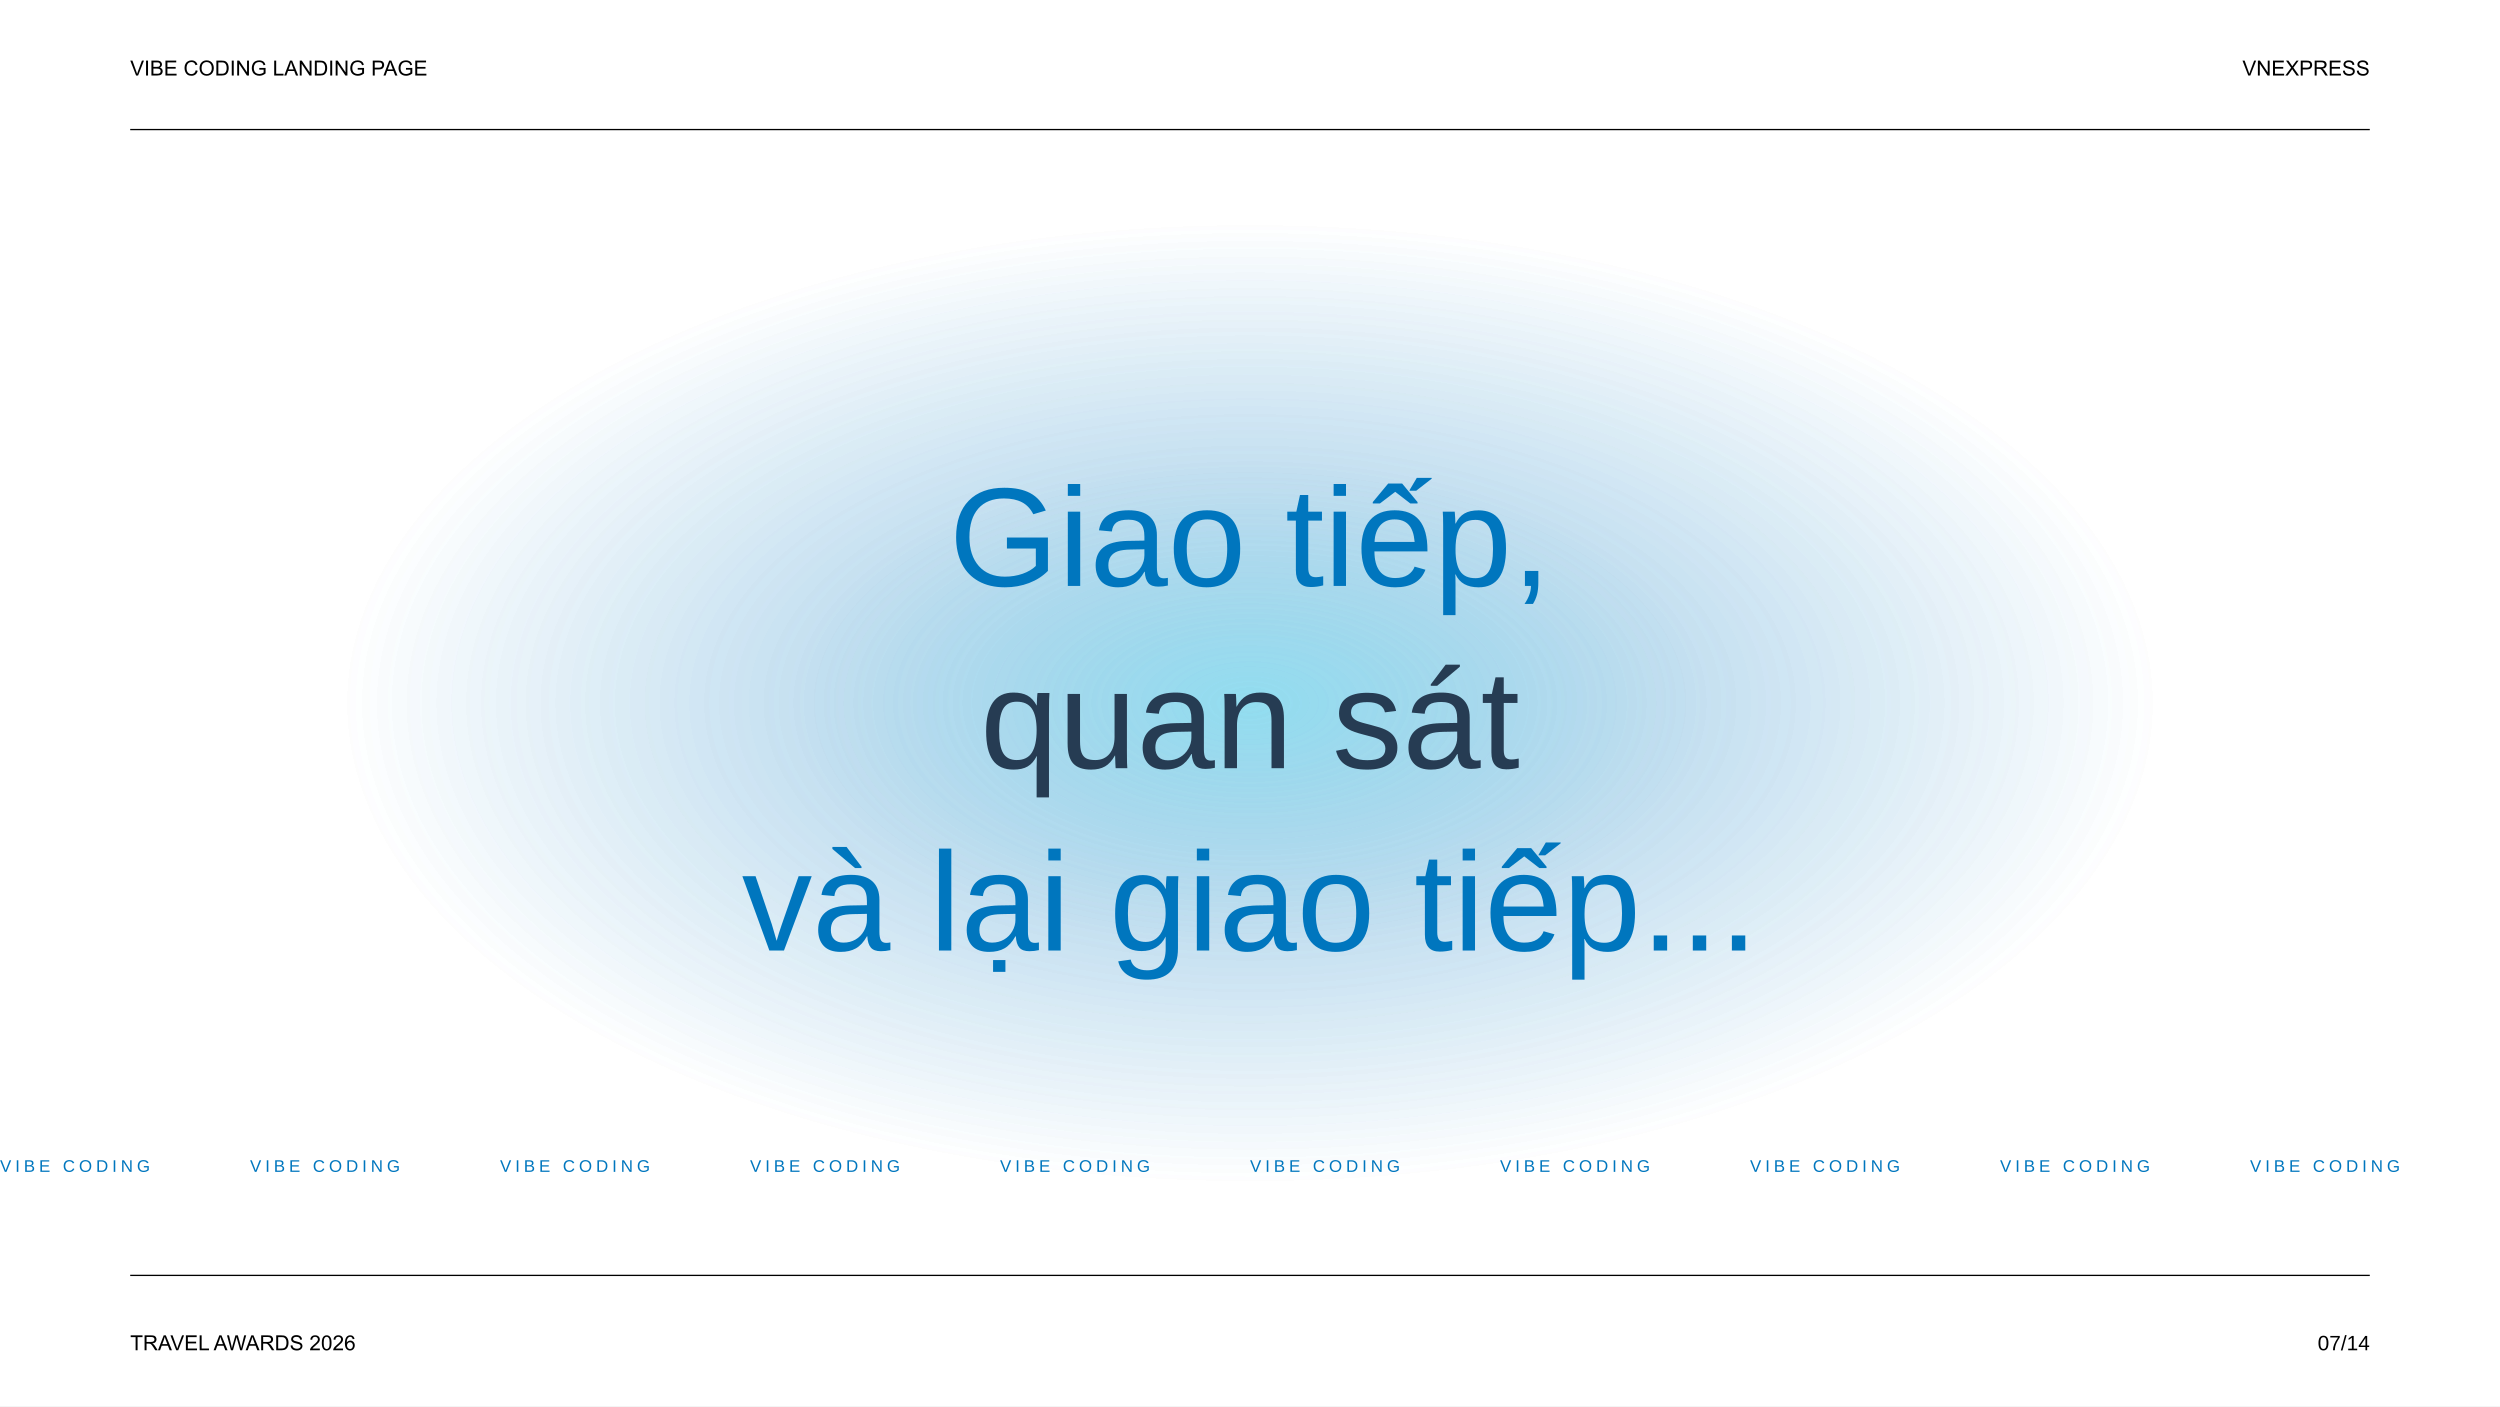
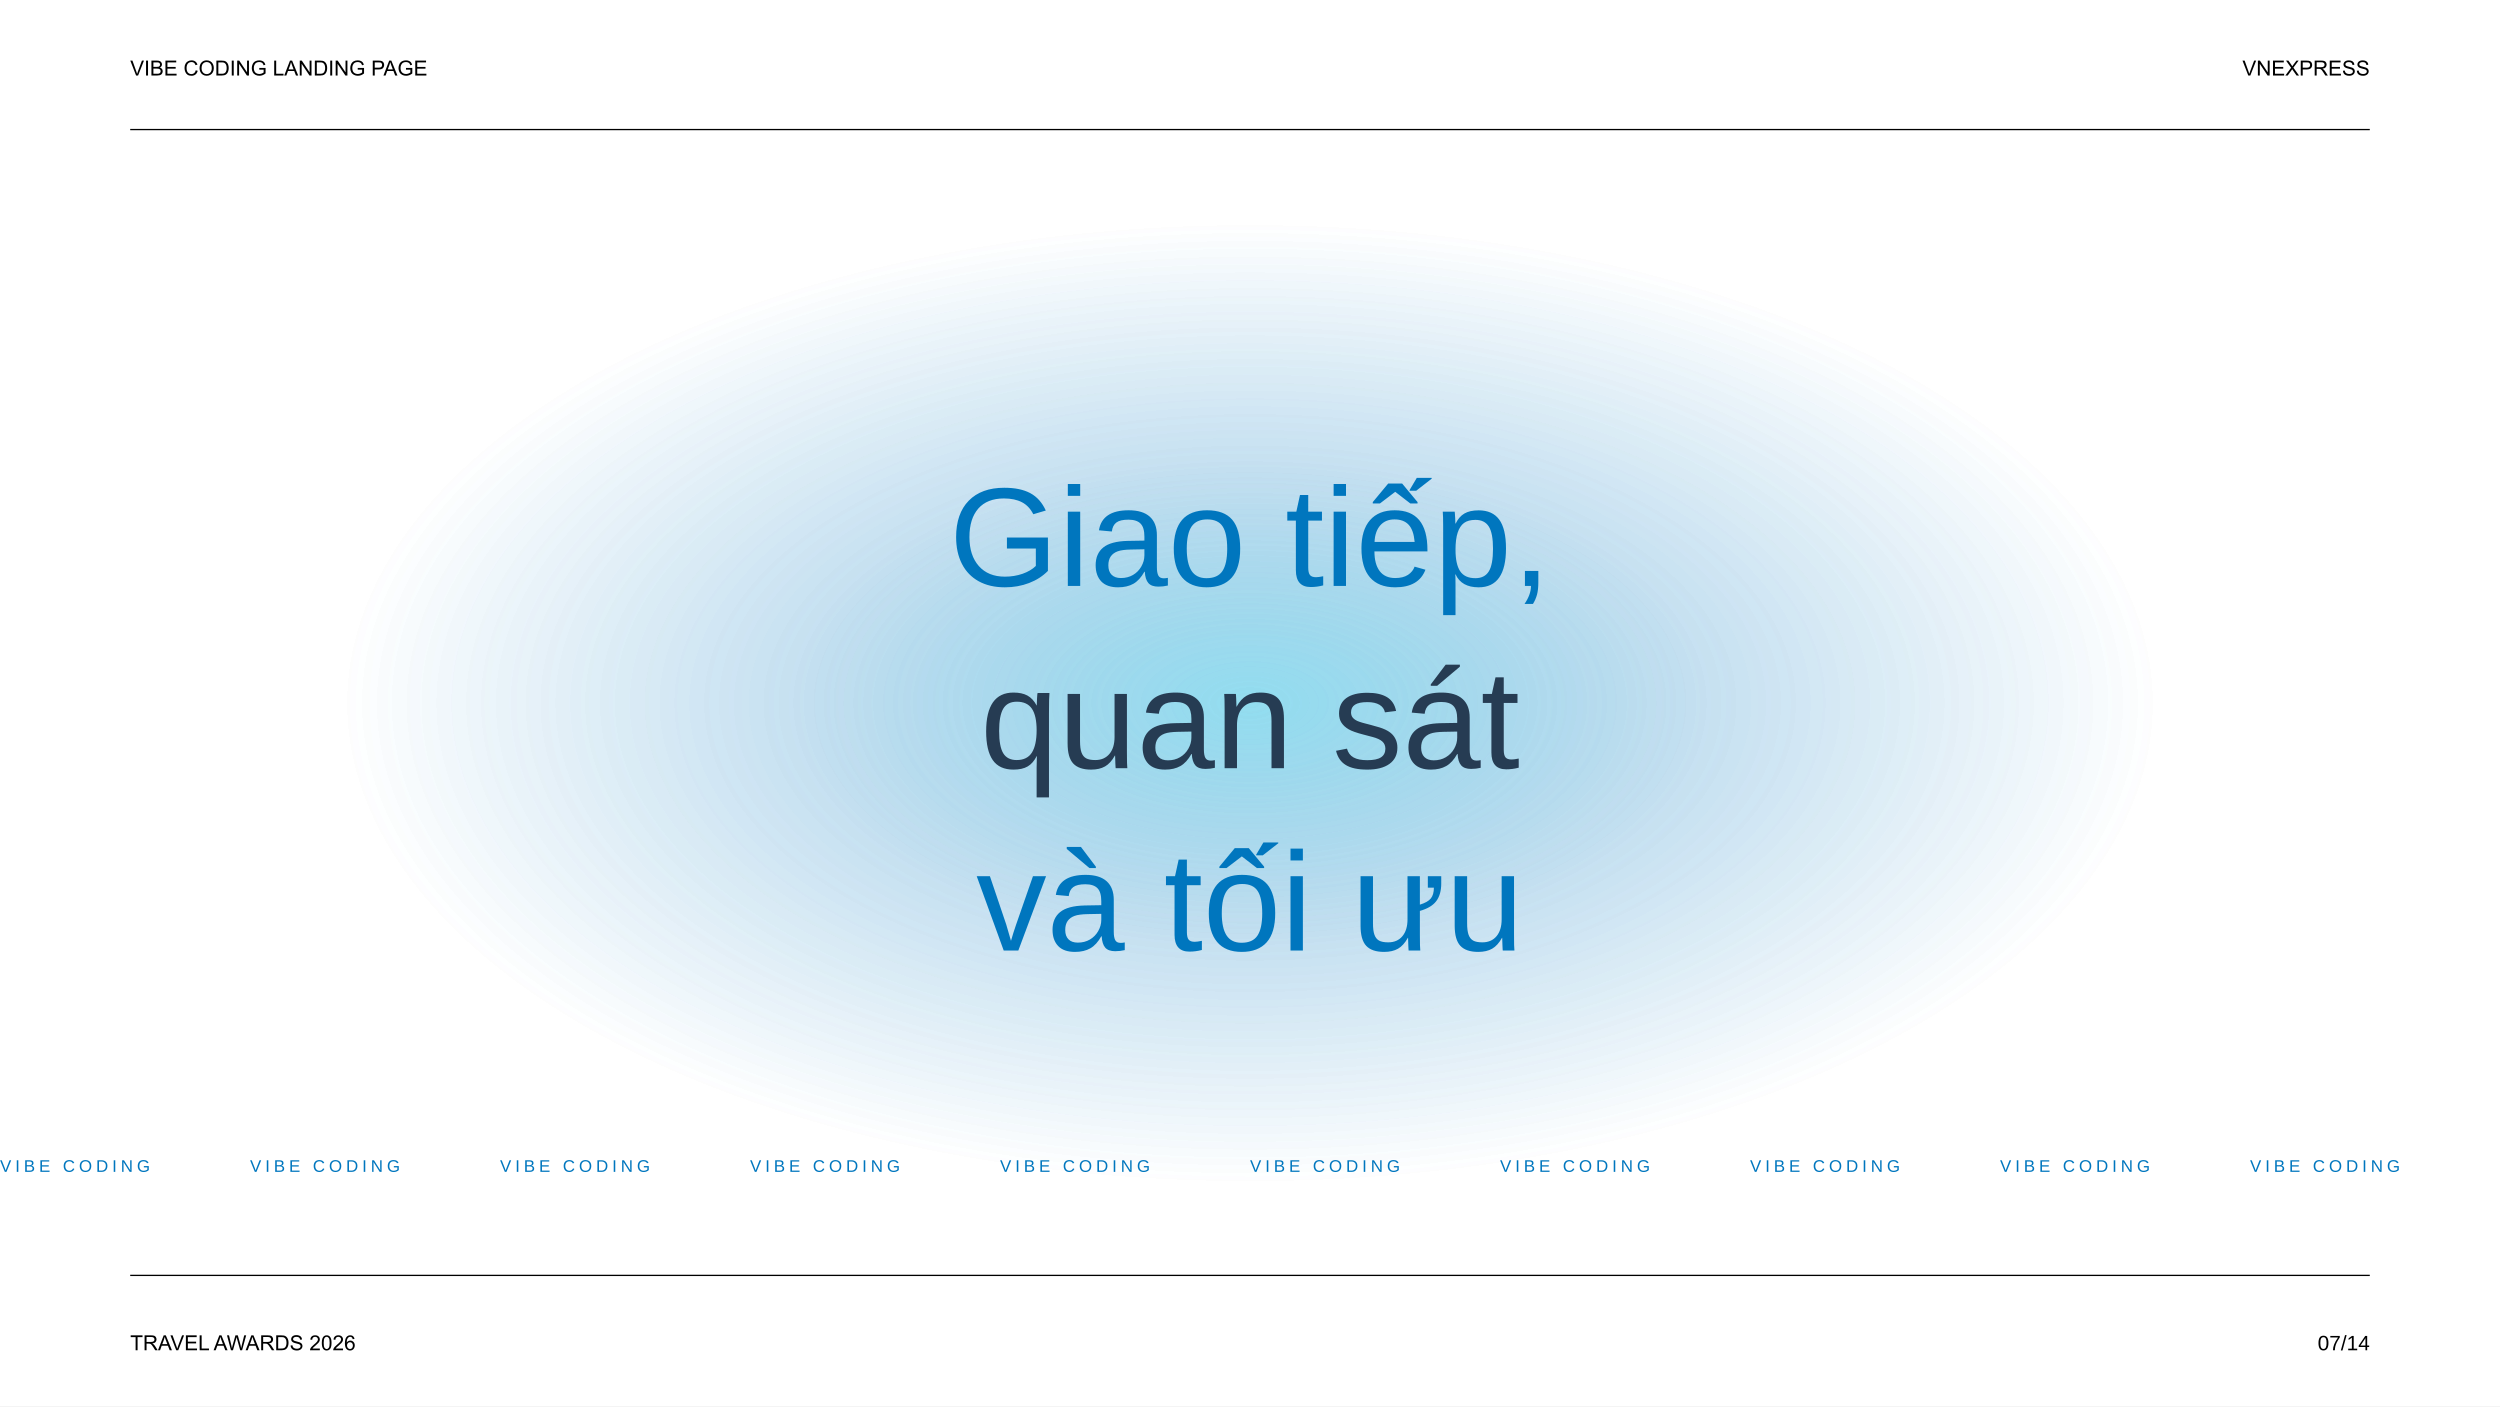
<svg xmlns="http://www.w3.org/2000/svg" width="1920" height="1080" viewBox="0 0 1920 1080" fill="none">
  <rect width="1920" height="1080" fill="white" />
  <path d="M104.508 58L100.07 46.547H101.711L104.688 54.867C104.927 55.534 105.128 56.159 105.289 56.742C105.466 56.117 105.672 55.492 105.906 54.867L109 46.547H110.547L106.062 58H104.508ZM112.164 58V46.547H113.68V58H112.164ZM116.297 58V46.547H120.594C121.469 46.547 122.169 46.664 122.695 46.898C123.227 47.128 123.641 47.484 123.938 47.969C124.24 48.448 124.391 48.95 124.391 49.477C124.391 49.966 124.258 50.427 123.992 50.859C123.727 51.292 123.326 51.641 122.789 51.906C123.482 52.109 124.013 52.456 124.383 52.945C124.758 53.435 124.945 54.013 124.945 54.68C124.945 55.216 124.831 55.716 124.602 56.18C124.378 56.638 124.099 56.992 123.766 57.242C123.432 57.492 123.013 57.682 122.508 57.812C122.008 57.938 121.393 58 120.664 58H116.297ZM117.812 51.359H120.289C120.961 51.359 121.443 51.315 121.734 51.227C122.12 51.112 122.409 50.922 122.602 50.656C122.799 50.391 122.898 50.057 122.898 49.656C122.898 49.276 122.807 48.943 122.625 48.656C122.443 48.365 122.182 48.167 121.844 48.062C121.505 47.953 120.924 47.898 120.102 47.898H117.812V51.359ZM117.812 56.648H120.664C121.154 56.648 121.497 56.63 121.695 56.594C122.044 56.531 122.336 56.427 122.57 56.281C122.805 56.135 122.997 55.925 123.148 55.648C123.299 55.367 123.375 55.044 123.375 54.68C123.375 54.253 123.266 53.883 123.047 53.57C122.828 53.253 122.523 53.031 122.133 52.906C121.747 52.776 121.19 52.711 120.461 52.711H117.812V56.648ZM127.062 58V46.547H135.344V47.898H128.578V51.406H134.914V52.75H128.578V56.648H135.609V58H127.062ZM150.328 53.984L151.844 54.367C151.526 55.612 150.953 56.562 150.125 57.219C149.302 57.87 148.294 58.195 147.102 58.195C145.867 58.195 144.862 57.945 144.086 57.445C143.315 56.94 142.727 56.211 142.32 55.258C141.919 54.305 141.719 53.281 141.719 52.188C141.719 50.995 141.945 49.956 142.398 49.07C142.857 48.18 143.505 47.505 144.344 47.047C145.188 46.583 146.115 46.352 147.125 46.352C148.271 46.352 149.234 46.643 150.016 47.227C150.797 47.81 151.341 48.63 151.648 49.688L150.156 50.039C149.891 49.206 149.505 48.599 149 48.219C148.495 47.839 147.859 47.648 147.094 47.648C146.214 47.648 145.477 47.859 144.883 48.281C144.294 48.703 143.88 49.271 143.641 49.984C143.401 50.693 143.281 51.425 143.281 52.18C143.281 53.154 143.422 54.005 143.703 54.734C143.99 55.458 144.432 56 145.031 56.359C145.63 56.719 146.279 56.898 146.977 56.898C147.826 56.898 148.544 56.654 149.133 56.164C149.721 55.675 150.12 54.948 150.328 53.984ZM153.258 52.422C153.258 50.521 153.768 49.034 154.789 47.961C155.81 46.883 157.128 46.344 158.742 46.344C159.799 46.344 160.753 46.596 161.602 47.102C162.451 47.607 163.096 48.312 163.539 49.219C163.987 50.12 164.211 51.143 164.211 52.289C164.211 53.45 163.977 54.49 163.508 55.406C163.039 56.323 162.375 57.018 161.516 57.492C160.656 57.961 159.729 58.195 158.734 58.195C157.656 58.195 156.693 57.935 155.844 57.414C154.995 56.893 154.352 56.182 153.914 55.281C153.477 54.38 153.258 53.427 153.258 52.422ZM154.82 52.445C154.82 53.825 155.19 54.914 155.93 55.711C156.674 56.503 157.607 56.898 158.727 56.898C159.867 56.898 160.805 56.497 161.539 55.695C162.279 54.893 162.648 53.755 162.648 52.281C162.648 51.349 162.49 50.536 162.172 49.844C161.859 49.146 161.398 48.607 160.789 48.227C160.185 47.841 159.505 47.648 158.75 47.648C157.677 47.648 156.753 48.018 155.977 48.758C155.206 49.492 154.82 50.721 154.82 52.445ZM166.172 58V46.547H170.117C171.008 46.547 171.688 46.602 172.156 46.711C172.812 46.862 173.372 47.135 173.836 47.531C174.44 48.042 174.891 48.695 175.188 49.492C175.49 50.284 175.641 51.19 175.641 52.211C175.641 53.081 175.539 53.852 175.336 54.523C175.133 55.195 174.872 55.753 174.555 56.195C174.237 56.633 173.888 56.979 173.508 57.234C173.133 57.484 172.677 57.675 172.141 57.805C171.609 57.935 170.997 58 170.305 58H166.172ZM167.688 56.648H170.133C170.888 56.648 171.479 56.578 171.906 56.438C172.339 56.297 172.682 56.099 172.938 55.844C173.297 55.484 173.576 55.003 173.773 54.398C173.977 53.789 174.078 53.052 174.078 52.188C174.078 50.99 173.88 50.07 173.484 49.43C173.094 48.784 172.617 48.352 172.055 48.133C171.648 47.977 170.995 47.898 170.094 47.898H167.688V56.648ZM177.992 58V46.547H179.508V58H177.992ZM182.172 58V46.547H183.727L189.742 55.539V46.547H191.195V58H189.641L183.625 49V58H182.172ZM199.109 53.508V52.164L203.961 52.156V56.406C203.216 57 202.448 57.448 201.656 57.75C200.865 58.047 200.052 58.195 199.219 58.195C198.094 58.195 197.07 57.956 196.148 57.477C195.232 56.992 194.539 56.294 194.07 55.383C193.602 54.471 193.367 53.453 193.367 52.328C193.367 51.214 193.599 50.175 194.062 49.211C194.531 48.242 195.203 47.523 196.078 47.055C196.953 46.586 197.961 46.352 199.102 46.352C199.93 46.352 200.677 46.487 201.344 46.758C202.016 47.023 202.542 47.396 202.922 47.875C203.302 48.354 203.591 48.979 203.789 49.75L202.422 50.125C202.25 49.542 202.036 49.083 201.781 48.75C201.526 48.417 201.161 48.151 200.688 47.953C200.214 47.75 199.688 47.648 199.109 47.648C198.417 47.648 197.818 47.755 197.312 47.969C196.807 48.177 196.398 48.453 196.086 48.797C195.779 49.141 195.539 49.518 195.367 49.93C195.076 50.638 194.93 51.406 194.93 52.234C194.93 53.255 195.104 54.109 195.453 54.797C195.807 55.484 196.32 55.995 196.992 56.328C197.664 56.661 198.378 56.828 199.133 56.828C199.789 56.828 200.43 56.703 201.055 56.453C201.68 56.198 202.154 55.927 202.477 55.641V53.508H199.109ZM210.594 58V46.547H212.109V56.648H217.75V58H210.594ZM218.305 58L222.703 46.547H224.336L229.023 58H227.297L225.961 54.531H221.172L219.914 58H218.305ZM221.609 53.297H225.492L224.297 50.125C223.932 49.161 223.661 48.37 223.484 47.75C223.339 48.484 223.133 49.214 222.867 49.938L221.609 53.297ZM230.219 58V46.547H231.773L237.789 55.539V46.547H239.242V58H237.688L231.672 49V58H230.219ZM241.797 58V46.547H245.742C246.633 46.547 247.312 46.602 247.781 46.711C248.438 46.862 248.997 47.135 249.461 47.531C250.065 48.042 250.516 48.695 250.812 49.492C251.115 50.284 251.266 51.19 251.266 52.211C251.266 53.081 251.164 53.852 250.961 54.523C250.758 55.195 250.497 55.753 250.18 56.195C249.862 56.633 249.513 56.979 249.133 57.234C248.758 57.484 248.302 57.675 247.766 57.805C247.234 57.935 246.622 58 245.93 58H241.797ZM243.312 56.648H245.758C246.513 56.648 247.104 56.578 247.531 56.438C247.964 56.297 248.307 56.099 248.562 55.844C248.922 55.484 249.201 55.003 249.398 54.398C249.602 53.789 249.703 53.052 249.703 52.188C249.703 50.99 249.505 50.07 249.109 49.43C248.719 48.784 248.242 48.352 247.68 48.133C247.273 47.977 246.62 47.898 245.719 47.898H243.312V56.648ZM253.617 58V46.547H255.133V58H253.617ZM257.797 58V46.547H259.352L265.367 55.539V46.547H266.82V58H265.266L259.25 49V58H257.797ZM274.734 53.508V52.164L279.586 52.156V56.406C278.841 57 278.073 57.448 277.281 57.75C276.49 58.047 275.677 58.195 274.844 58.195C273.719 58.195 272.695 57.956 271.773 57.477C270.857 56.992 270.164 56.294 269.695 55.383C269.227 54.471 268.992 53.453 268.992 52.328C268.992 51.214 269.224 50.175 269.688 49.211C270.156 48.242 270.828 47.523 271.703 47.055C272.578 46.586 273.586 46.352 274.727 46.352C275.555 46.352 276.302 46.487 276.969 46.758C277.641 47.023 278.167 47.396 278.547 47.875C278.927 48.354 279.216 48.979 279.414 49.75L278.047 50.125C277.875 49.542 277.661 49.083 277.406 48.75C277.151 48.417 276.786 48.151 276.312 47.953C275.839 47.75 275.312 47.648 274.734 47.648C274.042 47.648 273.443 47.755 272.938 47.969C272.432 48.177 272.023 48.453 271.711 48.797C271.404 49.141 271.164 49.518 270.992 49.93C270.701 50.638 270.555 51.406 270.555 52.234C270.555 53.255 270.729 54.109 271.078 54.797C271.432 55.484 271.945 55.995 272.617 56.328C273.289 56.661 274.003 56.828 274.758 56.828C275.414 56.828 276.055 56.703 276.68 56.453C277.305 56.198 277.779 55.927 278.102 55.641V53.508H274.734ZM286.281 58V46.547H290.602C291.362 46.547 291.943 46.583 292.344 46.656C292.906 46.75 293.378 46.93 293.758 47.195C294.138 47.456 294.443 47.823 294.672 48.297C294.906 48.771 295.023 49.292 295.023 49.859C295.023 50.833 294.714 51.659 294.094 52.336C293.474 53.008 292.354 53.344 290.734 53.344H287.797V58H286.281ZM287.797 51.992H290.758C291.737 51.992 292.432 51.81 292.844 51.445C293.255 51.081 293.461 50.568 293.461 49.906C293.461 49.427 293.339 49.018 293.094 48.68C292.854 48.336 292.536 48.109 292.141 48C291.885 47.932 291.414 47.898 290.727 47.898H287.797V51.992ZM294.508 58L298.906 46.547H300.539L305.227 58H303.5L302.164 54.531H297.375L296.117 58H294.508ZM297.812 53.297H301.695L300.5 50.125C300.135 49.161 299.865 48.37 299.688 47.75C299.542 48.484 299.336 49.214 299.07 49.938L297.812 53.297ZM311.797 53.508V52.164L316.648 52.156V56.406C315.904 57 315.135 57.448 314.344 57.75C313.552 58.047 312.74 58.195 311.906 58.195C310.781 58.195 309.758 57.956 308.836 57.477C307.919 56.992 307.227 56.294 306.758 55.383C306.289 54.471 306.055 53.453 306.055 52.328C306.055 51.214 306.286 50.175 306.75 49.211C307.219 48.242 307.891 47.523 308.766 47.055C309.641 46.586 310.648 46.352 311.789 46.352C312.617 46.352 313.365 46.487 314.031 46.758C314.703 47.023 315.229 47.396 315.609 47.875C315.99 48.354 316.279 48.979 316.477 49.75L315.109 50.125C314.938 49.542 314.724 49.083 314.469 48.75C314.214 48.417 313.849 48.151 313.375 47.953C312.901 47.75 312.375 47.648 311.797 47.648C311.104 47.648 310.505 47.755 310 47.969C309.495 48.177 309.086 48.453 308.773 48.797C308.466 49.141 308.227 49.518 308.055 49.93C307.763 50.638 307.617 51.406 307.617 52.234C307.617 53.255 307.792 54.109 308.141 54.797C308.495 55.484 309.008 55.995 309.68 56.328C310.352 56.661 311.065 56.828 311.82 56.828C312.477 56.828 313.117 56.703 313.742 56.453C314.367 56.198 314.841 55.927 315.164 55.641V53.508H311.797ZM318.922 58V46.547H327.203V47.898H320.438V51.406H326.773V52.75H320.438V56.648H327.469V58H318.922Z" fill="black" />
  <path d="M1726.68 58L1722.24 46.547H1723.88L1726.86 54.867C1727.1 55.534 1727.3 56.159 1727.46 56.742C1727.64 56.117 1727.84 55.492 1728.08 54.867L1731.17 46.547H1732.72L1728.23 58H1726.68ZM1734.06 58V46.547H1735.62L1741.63 55.539V46.547H1743.09V58H1741.53L1735.52 49V58H1734.06ZM1745.67 58V46.547H1753.95V47.898H1747.19V51.406H1753.52V52.75H1747.19V56.648H1754.22V58H1745.67ZM1755.15 58L1759.58 52.031L1755.67 46.547H1757.48L1759.55 49.484C1759.99 50.094 1760.29 50.562 1760.48 50.891C1760.73 50.474 1761.03 50.039 1761.38 49.586L1763.69 46.547H1765.34L1761.31 51.945L1765.65 58H1763.77L1760.89 53.914C1760.73 53.68 1760.56 53.425 1760.39 53.148C1760.14 53.565 1759.95 53.852 1759.84 54.008L1756.97 58H1755.15ZM1766.98 58V46.547H1771.3C1772.07 46.547 1772.65 46.583 1773.05 46.656C1773.61 46.75 1774.08 46.93 1774.46 47.195C1774.84 47.456 1775.15 47.823 1775.38 48.297C1775.61 48.771 1775.73 49.292 1775.73 49.859C1775.73 50.833 1775.42 51.659 1774.8 52.336C1774.18 53.008 1773.06 53.344 1771.44 53.344H1768.5V58H1766.98ZM1768.5 51.992H1771.46C1772.44 51.992 1773.14 51.81 1773.55 51.445C1773.96 51.081 1774.16 50.568 1774.16 49.906C1774.16 49.427 1774.04 49.018 1773.8 48.68C1773.56 48.336 1773.24 48.109 1772.84 48C1772.59 47.932 1772.12 47.898 1771.43 47.898H1768.5V51.992ZM1777.68 58V46.547H1782.76C1783.78 46.547 1784.55 46.651 1785.09 46.859C1785.62 47.062 1786.04 47.425 1786.36 47.945C1786.68 48.466 1786.84 49.042 1786.84 49.672C1786.84 50.484 1786.57 51.169 1786.05 51.727C1785.52 52.284 1784.71 52.638 1783.61 52.789C1784.01 52.982 1784.32 53.172 1784.52 53.359C1784.97 53.766 1785.39 54.273 1785.78 54.883L1787.77 58H1785.87L1784.35 55.617C1783.91 54.93 1783.54 54.404 1783.26 54.039C1782.97 53.675 1782.71 53.419 1782.48 53.273C1782.26 53.128 1782.03 53.026 1781.8 52.969C1781.62 52.932 1781.34 52.914 1780.95 52.914H1779.2V58H1777.68ZM1779.2 51.602H1782.45C1783.15 51.602 1783.69 51.531 1784.08 51.391C1784.47 51.245 1784.77 51.016 1784.97 50.703C1785.17 50.385 1785.27 50.042 1785.27 49.672C1785.27 49.13 1785.08 48.685 1784.68 48.336C1784.29 47.987 1783.67 47.812 1782.82 47.812H1779.2V51.602ZM1789.25 58V46.547H1797.53V47.898H1790.77V51.406H1797.1V52.75H1790.77V56.648H1797.8V58H1789.25ZM1799.38 54.32L1800.8 54.195C1800.87 54.768 1801.03 55.24 1801.27 55.609C1801.52 55.974 1801.91 56.271 1802.43 56.5C1802.95 56.724 1803.54 56.836 1804.19 56.836C1804.77 56.836 1805.28 56.75 1805.72 56.578C1806.16 56.406 1806.49 56.172 1806.7 55.875C1806.92 55.573 1807.03 55.245 1807.03 54.891C1807.03 54.531 1806.93 54.219 1806.72 53.953C1806.51 53.682 1806.17 53.456 1805.69 53.273C1805.38 53.154 1804.7 52.969 1803.65 52.719C1802.6 52.464 1801.86 52.224 1801.44 52C1800.89 51.714 1800.48 51.359 1800.21 50.938C1799.95 50.51 1799.81 50.034 1799.81 49.508C1799.81 48.93 1799.98 48.391 1800.3 47.891C1800.63 47.385 1801.11 47.003 1801.74 46.742C1802.37 46.482 1803.07 46.352 1803.84 46.352C1804.69 46.352 1805.44 46.49 1806.09 46.766C1806.74 47.036 1807.24 47.438 1807.59 47.969C1807.93 48.5 1808.12 49.102 1808.15 49.773L1806.7 49.883C1806.62 49.159 1806.35 48.612 1805.9 48.242C1805.45 47.872 1804.79 47.688 1803.91 47.688C1802.99 47.688 1802.32 47.857 1801.9 48.195C1801.48 48.529 1801.27 48.932 1801.27 49.406C1801.27 49.818 1801.42 50.156 1801.72 50.422C1802.01 50.688 1802.77 50.961 1804 51.242C1805.23 51.518 1806.08 51.76 1806.54 51.969C1807.21 52.276 1807.7 52.667 1808.02 53.141C1808.33 53.609 1808.49 54.151 1808.49 54.766C1808.49 55.375 1808.32 55.95 1807.97 56.492C1807.62 57.029 1807.12 57.448 1806.46 57.75C1805.81 58.047 1805.08 58.195 1804.26 58.195C1803.22 58.195 1802.35 58.044 1801.65 57.742C1800.95 57.44 1800.4 56.987 1800 56.383C1799.6 55.773 1799.4 55.086 1799.38 54.32ZM1810.05 54.32L1811.48 54.195C1811.54 54.768 1811.7 55.24 1811.95 55.609C1812.2 55.974 1812.58 56.271 1813.1 56.5C1813.62 56.724 1814.21 56.836 1814.86 56.836C1815.44 56.836 1815.95 56.75 1816.39 56.578C1816.83 56.406 1817.16 56.172 1817.38 55.875C1817.59 55.573 1817.7 55.245 1817.7 54.891C1817.7 54.531 1817.6 54.219 1817.39 53.953C1817.18 53.682 1816.84 53.456 1816.36 53.273C1816.05 53.154 1815.37 52.969 1814.32 52.719C1813.27 52.464 1812.53 52.224 1812.11 52C1811.56 51.714 1811.15 51.359 1810.88 50.938C1810.62 50.51 1810.48 50.034 1810.48 49.508C1810.48 48.93 1810.65 48.391 1810.98 47.891C1811.3 47.385 1811.78 47.003 1812.41 46.742C1813.04 46.482 1813.74 46.352 1814.52 46.352C1815.36 46.352 1816.11 46.49 1816.76 46.766C1817.41 47.036 1817.91 47.438 1818.26 47.969C1818.61 48.5 1818.79 49.102 1818.82 49.773L1817.37 49.883C1817.29 49.159 1817.02 48.612 1816.57 48.242C1816.12 47.872 1815.46 47.688 1814.58 47.688C1813.66 47.688 1812.99 47.857 1812.57 48.195C1812.15 48.529 1811.95 48.932 1811.95 49.406C1811.95 49.818 1812.09 50.156 1812.39 50.422C1812.68 50.688 1813.44 50.961 1814.67 51.242C1815.91 51.518 1816.75 51.76 1817.21 51.969C1817.88 52.276 1818.37 52.667 1818.69 53.141C1819.01 53.609 1819.16 54.151 1819.16 54.766C1819.16 55.375 1818.99 55.95 1818.64 56.492C1818.29 57.029 1817.79 57.448 1817.13 57.75C1816.48 58.047 1815.75 58.195 1814.93 58.195C1813.89 58.195 1813.02 58.044 1812.32 57.742C1811.62 57.44 1811.07 56.987 1810.67 56.383C1810.28 55.773 1810.07 55.086 1810.05 54.32Z" fill="black" />
  <line x1="100" y1="979.5" x2="1820" y2="979.5" stroke="black" />
  <path d="M104.148 1037V1026.9H100.375V1025.55H109.453V1026.9H105.664V1037H104.148ZM111.039 1037V1025.55H116.117C117.138 1025.55 117.914 1025.65 118.445 1025.86C118.977 1026.06 119.401 1026.42 119.719 1026.95C120.036 1027.47 120.195 1028.04 120.195 1028.67C120.195 1029.48 119.932 1030.17 119.406 1030.73C118.88 1031.28 118.068 1031.64 116.969 1031.79C117.37 1031.98 117.674 1032.17 117.883 1032.36C118.326 1032.77 118.745 1033.27 119.141 1033.88L121.133 1037H119.227L117.711 1034.62C117.268 1033.93 116.904 1033.4 116.617 1033.04C116.331 1032.67 116.073 1032.42 115.844 1032.27C115.62 1032.13 115.391 1032.03 115.156 1031.97C114.984 1031.93 114.703 1031.91 114.312 1031.91H112.555V1037H111.039ZM112.555 1030.6H115.812C116.505 1030.6 117.047 1030.53 117.438 1030.39C117.828 1030.24 118.125 1030.02 118.328 1029.7C118.531 1029.39 118.633 1029.04 118.633 1028.67C118.633 1028.13 118.435 1027.68 118.039 1027.34C117.648 1026.99 117.029 1026.81 116.18 1026.81H112.555V1030.6ZM121.32 1037L125.719 1025.55H127.352L132.039 1037H130.312L128.977 1033.53H124.188L122.93 1037H121.32ZM124.625 1032.3H128.508L127.312 1029.12C126.948 1028.16 126.677 1027.37 126.5 1026.75C126.354 1027.48 126.148 1028.21 125.883 1028.94L124.625 1032.3ZM135.336 1037L130.898 1025.55H132.539L135.516 1033.87C135.755 1034.53 135.956 1035.16 136.117 1035.74C136.294 1035.12 136.5 1034.49 136.734 1033.87L139.828 1025.55H141.375L136.891 1037H135.336ZM142.766 1037V1025.55H151.047V1026.9H144.281V1030.41H150.617V1031.75H144.281V1035.65H151.312V1037H142.766ZM153.344 1037V1025.55H154.859V1035.65H160.5V1037H153.344ZM164.039 1037L168.438 1025.55H170.07L174.758 1037H173.031L171.695 1033.53H166.906L165.648 1037H164.039ZM167.344 1032.3H171.227L170.031 1029.12C169.667 1028.16 169.396 1027.37 169.219 1026.75C169.073 1027.48 168.867 1028.21 168.602 1028.94L167.344 1032.3ZM177.375 1037L174.336 1025.55H175.891L177.633 1033.05C177.82 1033.84 177.982 1034.62 178.117 1035.4C178.409 1034.17 178.581 1033.47 178.633 1033.28L180.812 1025.55H182.641L184.281 1031.34C184.693 1032.78 184.99 1034.13 185.172 1035.4C185.318 1034.67 185.508 1033.84 185.742 1032.91L187.539 1025.55H189.062L185.922 1037H184.461L182.047 1028.27C181.844 1027.54 181.724 1027.1 181.688 1026.93C181.568 1027.46 181.456 1027.9 181.352 1028.27L178.922 1037H177.375ZM188.633 1037L193.031 1025.55H194.664L199.352 1037H197.625L196.289 1033.53H191.5L190.242 1037H188.633ZM191.938 1032.3H195.82L194.625 1029.12C194.26 1028.16 193.99 1027.37 193.812 1026.75C193.667 1027.48 193.461 1028.21 193.195 1028.94L191.938 1032.3ZM200.586 1037V1025.55H205.664C206.685 1025.55 207.461 1025.65 207.992 1025.86C208.523 1026.06 208.948 1026.42 209.266 1026.95C209.583 1027.47 209.742 1028.04 209.742 1028.67C209.742 1029.48 209.479 1030.17 208.953 1030.73C208.427 1031.28 207.615 1031.64 206.516 1031.79C206.917 1031.98 207.221 1032.17 207.43 1032.36C207.872 1032.77 208.292 1033.27 208.688 1033.88L210.68 1037H208.773L207.258 1034.62C206.815 1033.93 206.451 1033.4 206.164 1033.04C205.878 1032.67 205.62 1032.42 205.391 1032.27C205.167 1032.13 204.938 1032.03 204.703 1031.97C204.531 1031.93 204.25 1031.91 203.859 1031.91H202.102V1037H200.586ZM202.102 1030.6H205.359C206.052 1030.6 206.594 1030.53 206.984 1030.39C207.375 1030.24 207.672 1030.02 207.875 1029.7C208.078 1029.39 208.18 1029.04 208.18 1028.67C208.18 1028.13 207.982 1027.68 207.586 1027.34C207.195 1026.99 206.576 1026.81 205.727 1026.81H202.102V1030.6ZM212.125 1037V1025.55H216.07C216.961 1025.55 217.641 1025.6 218.109 1025.71C218.766 1025.86 219.326 1026.14 219.789 1026.53C220.393 1027.04 220.844 1027.7 221.141 1028.49C221.443 1029.28 221.594 1030.19 221.594 1031.21C221.594 1032.08 221.492 1032.85 221.289 1033.52C221.086 1034.2 220.826 1034.75 220.508 1035.2C220.19 1035.63 219.841 1035.98 219.461 1036.23C219.086 1036.48 218.63 1036.67 218.094 1036.8C217.562 1036.93 216.951 1037 216.258 1037H212.125ZM213.641 1035.65H216.086C216.841 1035.65 217.432 1035.58 217.859 1035.44C218.292 1035.3 218.635 1035.1 218.891 1034.84C219.25 1034.48 219.529 1034 219.727 1033.4C219.93 1032.79 220.031 1032.05 220.031 1031.19C220.031 1029.99 219.833 1029.07 219.438 1028.43C219.047 1027.78 218.57 1027.35 218.008 1027.13C217.602 1026.98 216.948 1026.9 216.047 1026.9H213.641V1035.65ZM223.172 1033.32L224.602 1033.2C224.669 1033.77 224.826 1034.24 225.07 1034.61C225.32 1034.97 225.706 1035.27 226.227 1035.5C226.747 1035.72 227.333 1035.84 227.984 1035.84C228.562 1035.84 229.073 1035.75 229.516 1035.58C229.958 1035.41 230.286 1035.17 230.5 1034.88C230.719 1034.57 230.828 1034.24 230.828 1033.89C230.828 1033.53 230.724 1033.22 230.516 1032.95C230.307 1032.68 229.964 1032.46 229.484 1032.27C229.177 1032.15 228.497 1031.97 227.445 1031.72C226.393 1031.46 225.656 1031.22 225.234 1031C224.688 1030.71 224.279 1030.36 224.008 1029.94C223.742 1029.51 223.609 1029.03 223.609 1028.51C223.609 1027.93 223.773 1027.39 224.102 1026.89C224.43 1026.39 224.909 1026 225.539 1025.74C226.169 1025.48 226.87 1025.35 227.641 1025.35C228.49 1025.35 229.237 1025.49 229.883 1025.77C230.534 1026.04 231.034 1026.44 231.383 1026.97C231.732 1027.5 231.919 1028.1 231.945 1028.77L230.492 1028.88C230.414 1028.16 230.148 1027.61 229.695 1027.24C229.247 1026.87 228.583 1026.69 227.703 1026.69C226.786 1026.69 226.117 1026.86 225.695 1027.2C225.279 1027.53 225.07 1027.93 225.07 1028.41C225.07 1028.82 225.219 1029.16 225.516 1029.42C225.807 1029.69 226.568 1029.96 227.797 1030.24C229.031 1030.52 229.878 1030.76 230.336 1030.97C231.003 1031.28 231.495 1031.67 231.812 1032.14C232.13 1032.61 232.289 1033.15 232.289 1033.77C232.289 1034.38 232.115 1034.95 231.766 1035.49C231.417 1036.03 230.914 1036.45 230.258 1036.75C229.607 1037.05 228.872 1037.2 228.055 1037.2C227.018 1037.2 226.148 1037.04 225.445 1036.74C224.747 1036.44 224.198 1035.99 223.797 1035.38C223.401 1034.77 223.193 1034.09 223.172 1033.32ZM245.633 1035.65V1037H238.062C238.052 1036.66 238.107 1036.34 238.227 1036.02C238.419 1035.51 238.727 1035 239.148 1034.5C239.576 1034 240.19 1033.42 240.992 1032.77C242.237 1031.74 243.078 1030.94 243.516 1030.34C243.953 1029.74 244.172 1029.18 244.172 1028.65C244.172 1028.09 243.971 1027.62 243.57 1027.24C243.174 1026.86 242.656 1026.66 242.016 1026.66C241.339 1026.66 240.797 1026.87 240.391 1027.27C239.984 1027.68 239.779 1028.24 239.773 1028.96L238.328 1028.81C238.427 1027.73 238.799 1026.91 239.445 1026.35C240.091 1025.78 240.958 1025.5 242.047 1025.5C243.146 1025.5 244.016 1025.8 244.656 1026.41C245.297 1027.02 245.617 1027.78 245.617 1028.68C245.617 1029.14 245.523 1029.59 245.336 1030.03C245.148 1030.47 244.836 1030.94 244.398 1031.43C243.966 1031.92 243.245 1032.59 242.234 1033.45C241.391 1034.15 240.849 1034.64 240.609 1034.89C240.37 1035.14 240.172 1035.39 240.016 1035.65H245.633ZM247.148 1031.35C247.148 1030 247.286 1028.91 247.562 1028.09C247.844 1027.26 248.258 1026.62 248.805 1026.17C249.357 1025.72 250.049 1025.5 250.883 1025.5C251.497 1025.5 252.036 1025.62 252.5 1025.88C252.964 1026.12 253.346 1026.48 253.648 1026.95C253.951 1027.41 254.188 1027.98 254.359 1028.65C254.531 1029.32 254.617 1030.22 254.617 1031.35C254.617 1032.7 254.479 1033.78 254.203 1034.61C253.927 1035.43 253.513 1036.07 252.961 1036.52C252.414 1036.97 251.721 1037.2 250.883 1037.2C249.779 1037.2 248.911 1036.8 248.281 1036.01C247.526 1035.05 247.148 1033.5 247.148 1031.35ZM248.594 1031.35C248.594 1033.23 248.812 1034.48 249.25 1035.11C249.693 1035.73 250.237 1036.04 250.883 1036.04C251.529 1036.04 252.07 1035.73 252.508 1035.1C252.951 1034.48 253.172 1033.23 253.172 1031.35C253.172 1029.47 252.951 1028.21 252.508 1027.59C252.07 1026.97 251.523 1026.66 250.867 1026.66C250.221 1026.66 249.706 1026.94 249.32 1027.48C248.836 1028.18 248.594 1029.47 248.594 1031.35ZM263.445 1035.65V1037H255.875C255.865 1036.66 255.919 1036.34 256.039 1036.02C256.232 1035.51 256.539 1035 256.961 1034.5C257.388 1034 258.003 1033.42 258.805 1032.77C260.049 1031.74 260.891 1030.94 261.328 1030.34C261.766 1029.74 261.984 1029.18 261.984 1028.65C261.984 1028.09 261.784 1027.62 261.383 1027.24C260.987 1026.86 260.469 1026.66 259.828 1026.66C259.151 1026.66 258.609 1026.87 258.203 1027.27C257.797 1027.68 257.591 1028.24 257.586 1028.96L256.141 1028.81C256.24 1027.73 256.612 1026.91 257.258 1026.35C257.904 1025.78 258.771 1025.5 259.859 1025.5C260.958 1025.5 261.828 1025.8 262.469 1026.41C263.109 1027.02 263.43 1027.78 263.43 1028.68C263.43 1029.14 263.336 1029.59 263.148 1030.03C262.961 1030.47 262.648 1030.94 262.211 1031.43C261.779 1031.92 261.057 1032.59 260.047 1033.45C259.203 1034.15 258.661 1034.64 258.422 1034.89C258.182 1035.14 257.984 1035.39 257.828 1035.65H263.445ZM272.258 1028.35L270.859 1028.46C270.734 1027.91 270.557 1027.51 270.328 1027.26C269.948 1026.86 269.479 1026.66 268.922 1026.66C268.474 1026.66 268.081 1026.78 267.742 1027.03C267.299 1027.35 266.951 1027.83 266.695 1028.45C266.44 1029.07 266.307 1029.95 266.297 1031.09C266.635 1030.58 267.049 1030.2 267.539 1029.95C268.029 1029.7 268.542 1029.57 269.078 1029.57C270.016 1029.57 270.812 1029.92 271.469 1030.61C272.13 1031.3 272.461 1032.19 272.461 1033.28C272.461 1034 272.305 1034.67 271.992 1035.29C271.685 1035.9 271.26 1036.38 270.719 1036.7C270.177 1037.03 269.562 1037.2 268.875 1037.2C267.703 1037.2 266.747 1036.77 266.008 1035.91C265.268 1035.04 264.898 1033.62 264.898 1031.64C264.898 1029.43 265.307 1027.82 266.125 1026.81C266.839 1025.94 267.799 1025.5 269.008 1025.5C269.909 1025.5 270.646 1025.75 271.219 1026.26C271.797 1026.76 272.143 1027.46 272.258 1028.35ZM266.516 1033.29C266.516 1033.77 266.617 1034.24 266.82 1034.68C267.029 1035.12 267.318 1035.46 267.688 1035.7C268.057 1035.92 268.445 1036.04 268.852 1036.04C269.445 1036.04 269.956 1035.8 270.383 1035.32C270.81 1034.84 271.023 1034.19 271.023 1033.37C271.023 1032.58 270.812 1031.95 270.391 1031.5C269.969 1031.04 269.438 1030.81 268.797 1030.81C268.161 1030.81 267.622 1031.04 267.18 1031.5C266.737 1031.95 266.516 1032.55 266.516 1033.29Z" fill="black" />
  <text x="1820" y="1037" text-anchor="end" font-family="Arial, Helvetica, sans-serif" font-size="16" fill="black">07/14</text>
  <line x1="100" y1="99.5" x2="1820" y2="99.5" stroke="black" />
  <defs>
    <radialGradient id="page-07-aura">
      <stop stop-color="#29BCE0" stop-opacity=".3" />
      <stop offset=".5" stop-color="#0076BE" stop-opacity=".12" />
      <stop offset="1" stop-color="#0076BE" stop-opacity="0" />
    </radialGradient>
    <clipPath id="page-07-clip">
      <rect x="100" y="100" width="1720" height="879" />
    </clipPath>
  </defs>
  <g clip-path="url(#page-07-clip)" pointer-events="none">
    <g transform="translate(960 540)">
      <ellipse class="page-07-aura" rx="700" ry="370" fill="url(#page-07-aura)" />
      <ellipse class="page-07-aura page-07-aura-late" rx="700" ry="370" fill="url(#page-07-aura)" />
    </g>
  </g>
  <g id="page-07-title" font-family="Arial, Helvetica, sans-serif" text-anchor="middle">
    <text x="960" y="450" font-size="108" fill="#0076BE">Giao tiếp,</text>
    <text x="960" y="590" font-size="108" fill="#263C53">quan sát</text>
-     <text x="960" y="730" font-size="108" fill="#0076BE">và lại giao tiếp...</text>
+     <text x="960" y="730" font-size="108" fill="#0076BE">và tối ưu</text>
  </g>
  <svg x="0" y="850" width="1920" height="90" viewBox="0 850 1920 90" overflow="hidden">
    <g class="page-07-marquee" font-family="Arial, Helvetica, sans-serif" font-size="13" letter-spacing="3" fill="#0076BE">
      <text x="0" y="900">VIBE CODING</text>
      <text x="192" y="900">VIBE CODING</text>
      <text x="384" y="900">VIBE CODING</text>
      <text x="576" y="900">VIBE CODING</text>
      <text x="768" y="900">VIBE CODING</text>
      <text x="960" y="900">VIBE CODING</text>
      <text x="1152" y="900">VIBE CODING</text>
      <text x="1344" y="900">VIBE CODING</text>
      <text x="1536" y="900">VIBE CODING</text>
      <text x="1728" y="900">VIBE CODING</text>
      <text x="1920" y="900">VIBE CODING</text>
      <text x="2112" y="900">VIBE CODING</text>
      <text x="2304" y="900">VIBE CODING</text>
      <text x="2496" y="900">VIBE CODING</text>
      <text x="2688" y="900">VIBE CODING</text>
      <text x="2880" y="900">VIBE CODING</text>
      <text x="3072" y="900">VIBE CODING</text>
      <text x="3264" y="900">VIBE CODING</text>
      <text x="3456" y="900">VIBE CODING</text>
      <text x="3648" y="900">VIBE CODING</text>
    </g>
  </svg>
</svg>
